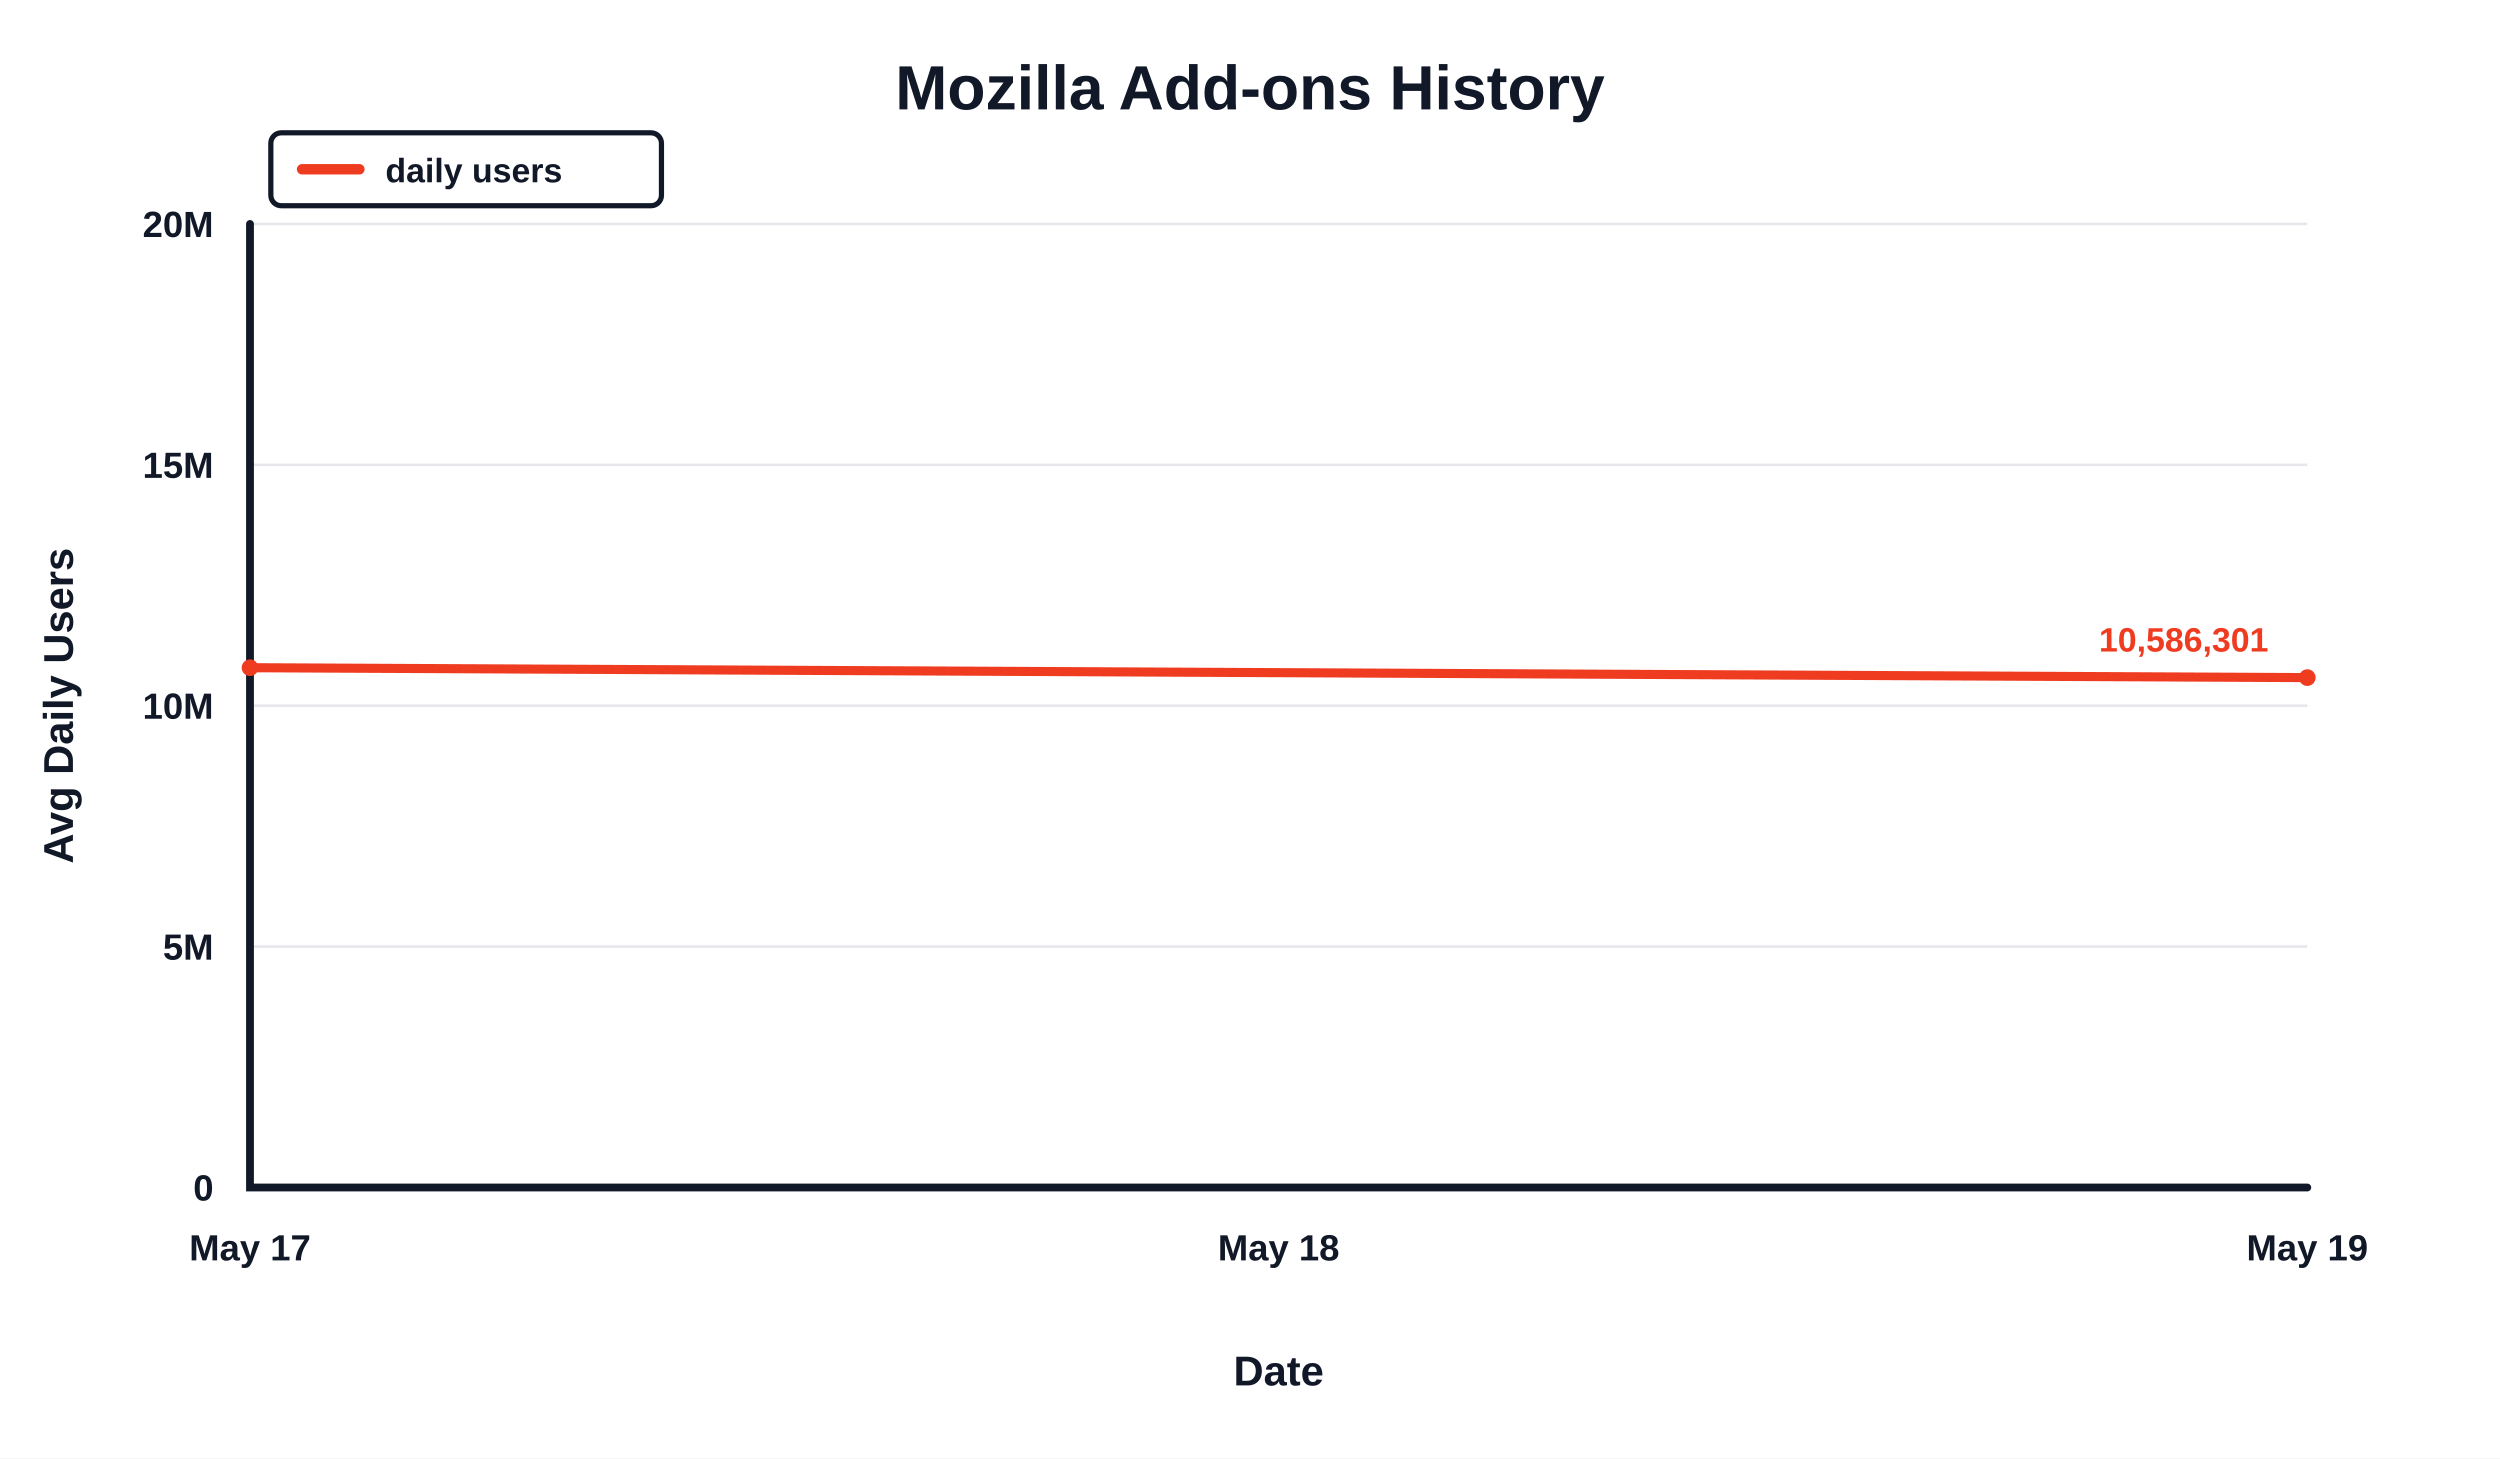
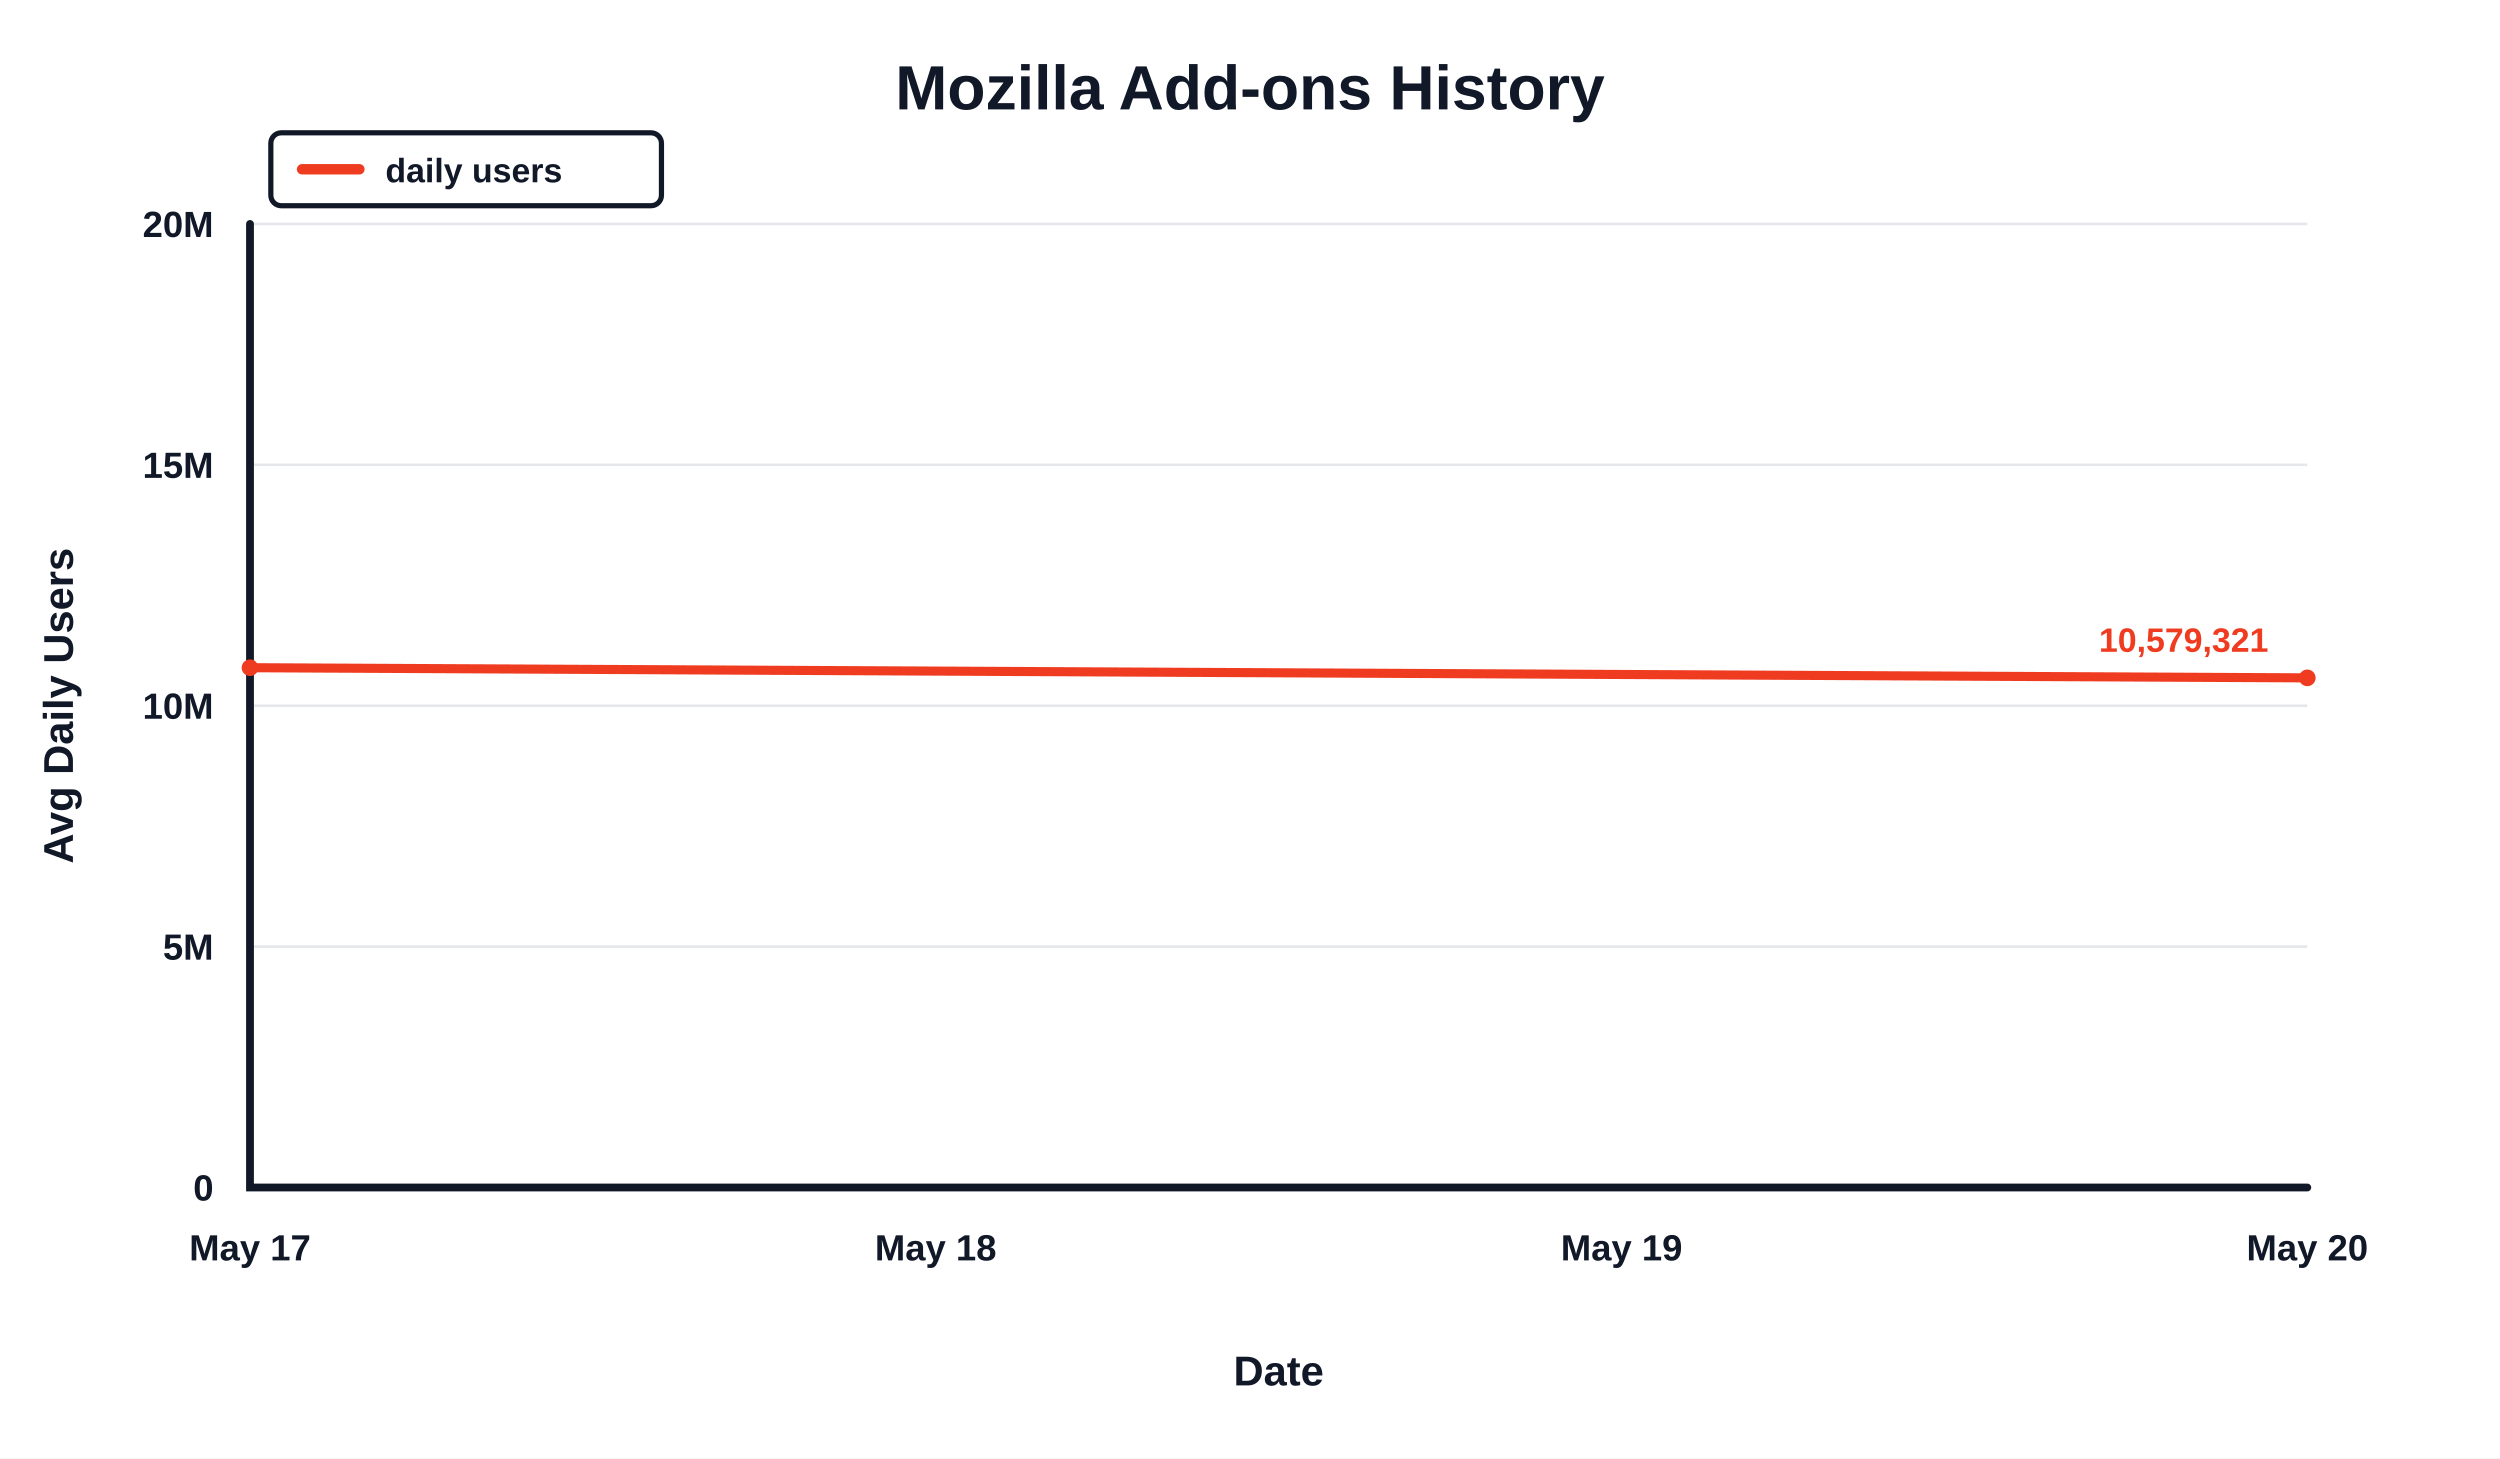
<svg xmlns="http://www.w3.org/2000/svg" width="960" height="560" viewBox="0 0 960 560" role="img" aria-label="ublock-origin-firefox Mozilla Add-ons History line chart">
  <rect width="960" height="560" fill="#ffffff" />
  <text x="480" y="42" text-anchor="middle" font-family="Segoe UI, Arial, sans-serif" font-size="24" font-weight="700" fill="#111827">Mozilla Add-ons History</text>
  <g transform="translate(104,64)">
    <rect x="0" y="-13" width="150" height="28" rx="4" fill="#ffffff" stroke="#111827" stroke-width="2" />
    <line x1="12" y1="1" x2="34" y2="1" stroke="#ef3b20" stroke-width="4" stroke-linecap="round" />
    <text x="44" y="6" font-family="Segoe UI, Arial, sans-serif" font-size="13" font-weight="600" fill="#111827">daily users</text>
  </g>
  <line x1="96" y1="456.0" x2="886" y2="456.0" stroke="#e5e7eb" stroke-width="1" />
  <text x="82" y="461.0" text-anchor="end" font-family="Segoe UI, Arial, sans-serif" font-size="14" font-weight="600" fill="#111827">0</text>
  <line x1="96" y1="363.5" x2="886" y2="363.5" stroke="#e5e7eb" stroke-width="1" />
  <text x="82" y="368.5" text-anchor="end" font-family="Segoe UI, Arial, sans-serif" font-size="14" font-weight="600" fill="#111827">5M</text>
  <line x1="96" y1="271.0" x2="886" y2="271.0" stroke="#e5e7eb" stroke-width="1" />
  <text x="82" y="276.0" text-anchor="end" font-family="Segoe UI, Arial, sans-serif" font-size="14" font-weight="600" fill="#111827">10M</text>
  <line x1="96" y1="178.5" x2="886" y2="178.5" stroke="#e5e7eb" stroke-width="1" />
  <text x="82" y="183.5" text-anchor="end" font-family="Segoe UI, Arial, sans-serif" font-size="14" font-weight="600" fill="#111827">15M</text>
  <line x1="96" y1="86.0" x2="886" y2="86.0" stroke="#e5e7eb" stroke-width="1" />
  <text x="82" y="91.0" text-anchor="end" font-family="Segoe UI, Arial, sans-serif" font-size="14" font-weight="600" fill="#111827">20M</text>
  <path d="M96,86 L96,456 L886,456" fill="none" stroke="#111827" stroke-width="3" stroke-linecap="round" />
-   <path d="M96.0,256.4 L886.0,260.2" fill="none" stroke="#ef3b20" stroke-width="3.5" stroke-linecap="round" stroke-linejoin="round" />
+   <path d="M96.0,256.4 L886.0,260.3" fill="none" stroke="#ef3b20" stroke-width="3.5" stroke-linecap="round" stroke-linejoin="round" />
  <circle cx="96.0" cy="256.4" r="3.2" fill="#ef3b20" />
-   <circle cx="886.0" cy="260.2" r="3.2" fill="#ef3b20" />
-   <text x="806.0" y="250.2" font-family="Segoe UI, Arial, sans-serif" font-size="13" font-weight="700" fill="#ef3b20">10,586,301</text>
+   <circle cx="886.0" cy="260.3" r="3.2" fill="#ef3b20" />
+   <text x="806.0" y="250.3" font-family="Segoe UI, Arial, sans-serif" font-size="13" font-weight="700" fill="#ef3b20">10,579,321</text>
  <text x="96.0" y="484" text-anchor="middle" font-family="Segoe UI, Arial, sans-serif" font-size="14" font-weight="600" fill="#111827">May 17</text>
-   <text x="491.0" y="484" text-anchor="middle" font-family="Segoe UI, Arial, sans-serif" font-size="14" font-weight="600" fill="#111827">May 18</text>
-   <text x="886.0" y="484" text-anchor="middle" font-family="Segoe UI, Arial, sans-serif" font-size="14" font-weight="600" fill="#111827">May 19</text>
+   <text x="359.3" y="484" text-anchor="middle" font-family="Segoe UI, Arial, sans-serif" font-size="14" font-weight="600" fill="#111827">May 18</text>
+   <text x="622.7" y="484" text-anchor="middle" font-family="Segoe UI, Arial, sans-serif" font-size="14" font-weight="600" fill="#111827">May 19</text>
+   <text x="886.0" y="484" text-anchor="middle" font-family="Segoe UI, Arial, sans-serif" font-size="14" font-weight="600" fill="#111827">May 20</text>
  <text x="491" y="532" text-anchor="middle" font-family="Segoe UI, Arial, sans-serif" font-size="16" font-weight="600" fill="#111827">Date</text>
  <text transform="translate(28 271) rotate(-90)" text-anchor="middle" font-family="Segoe UI, Arial, sans-serif" font-size="16" font-weight="600" fill="#111827">Avg Daily Users</text>
</svg>
